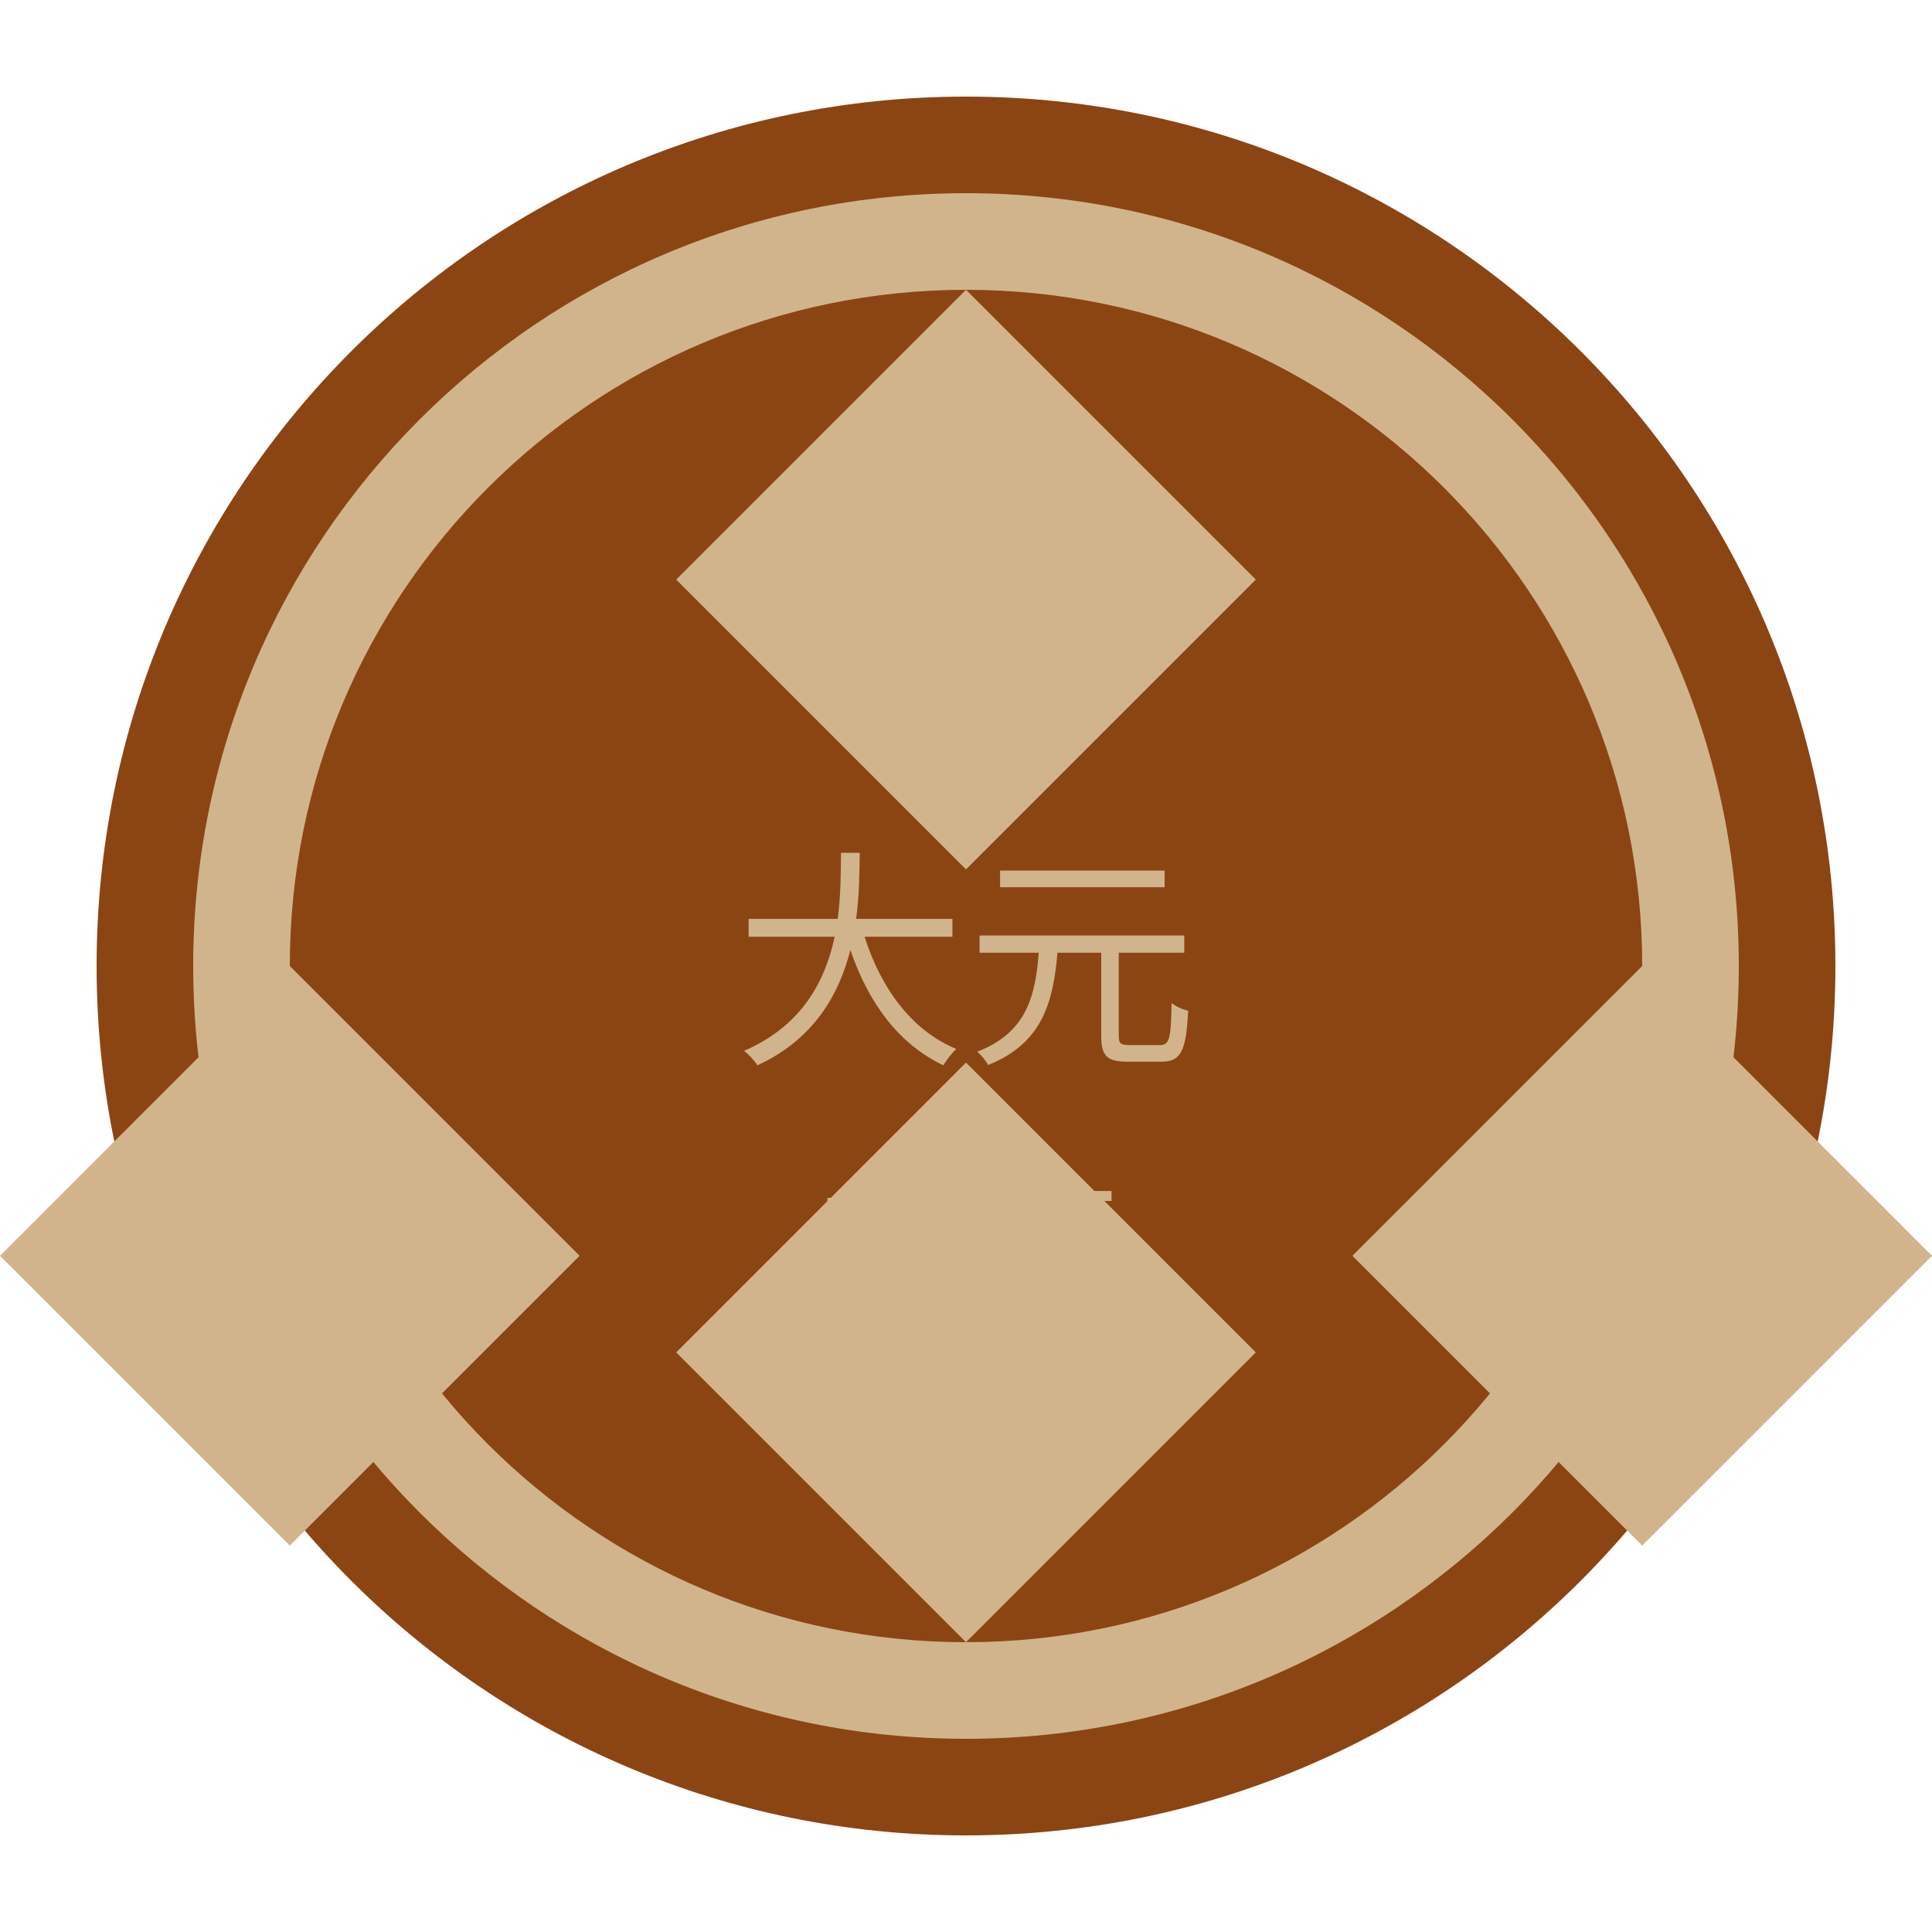
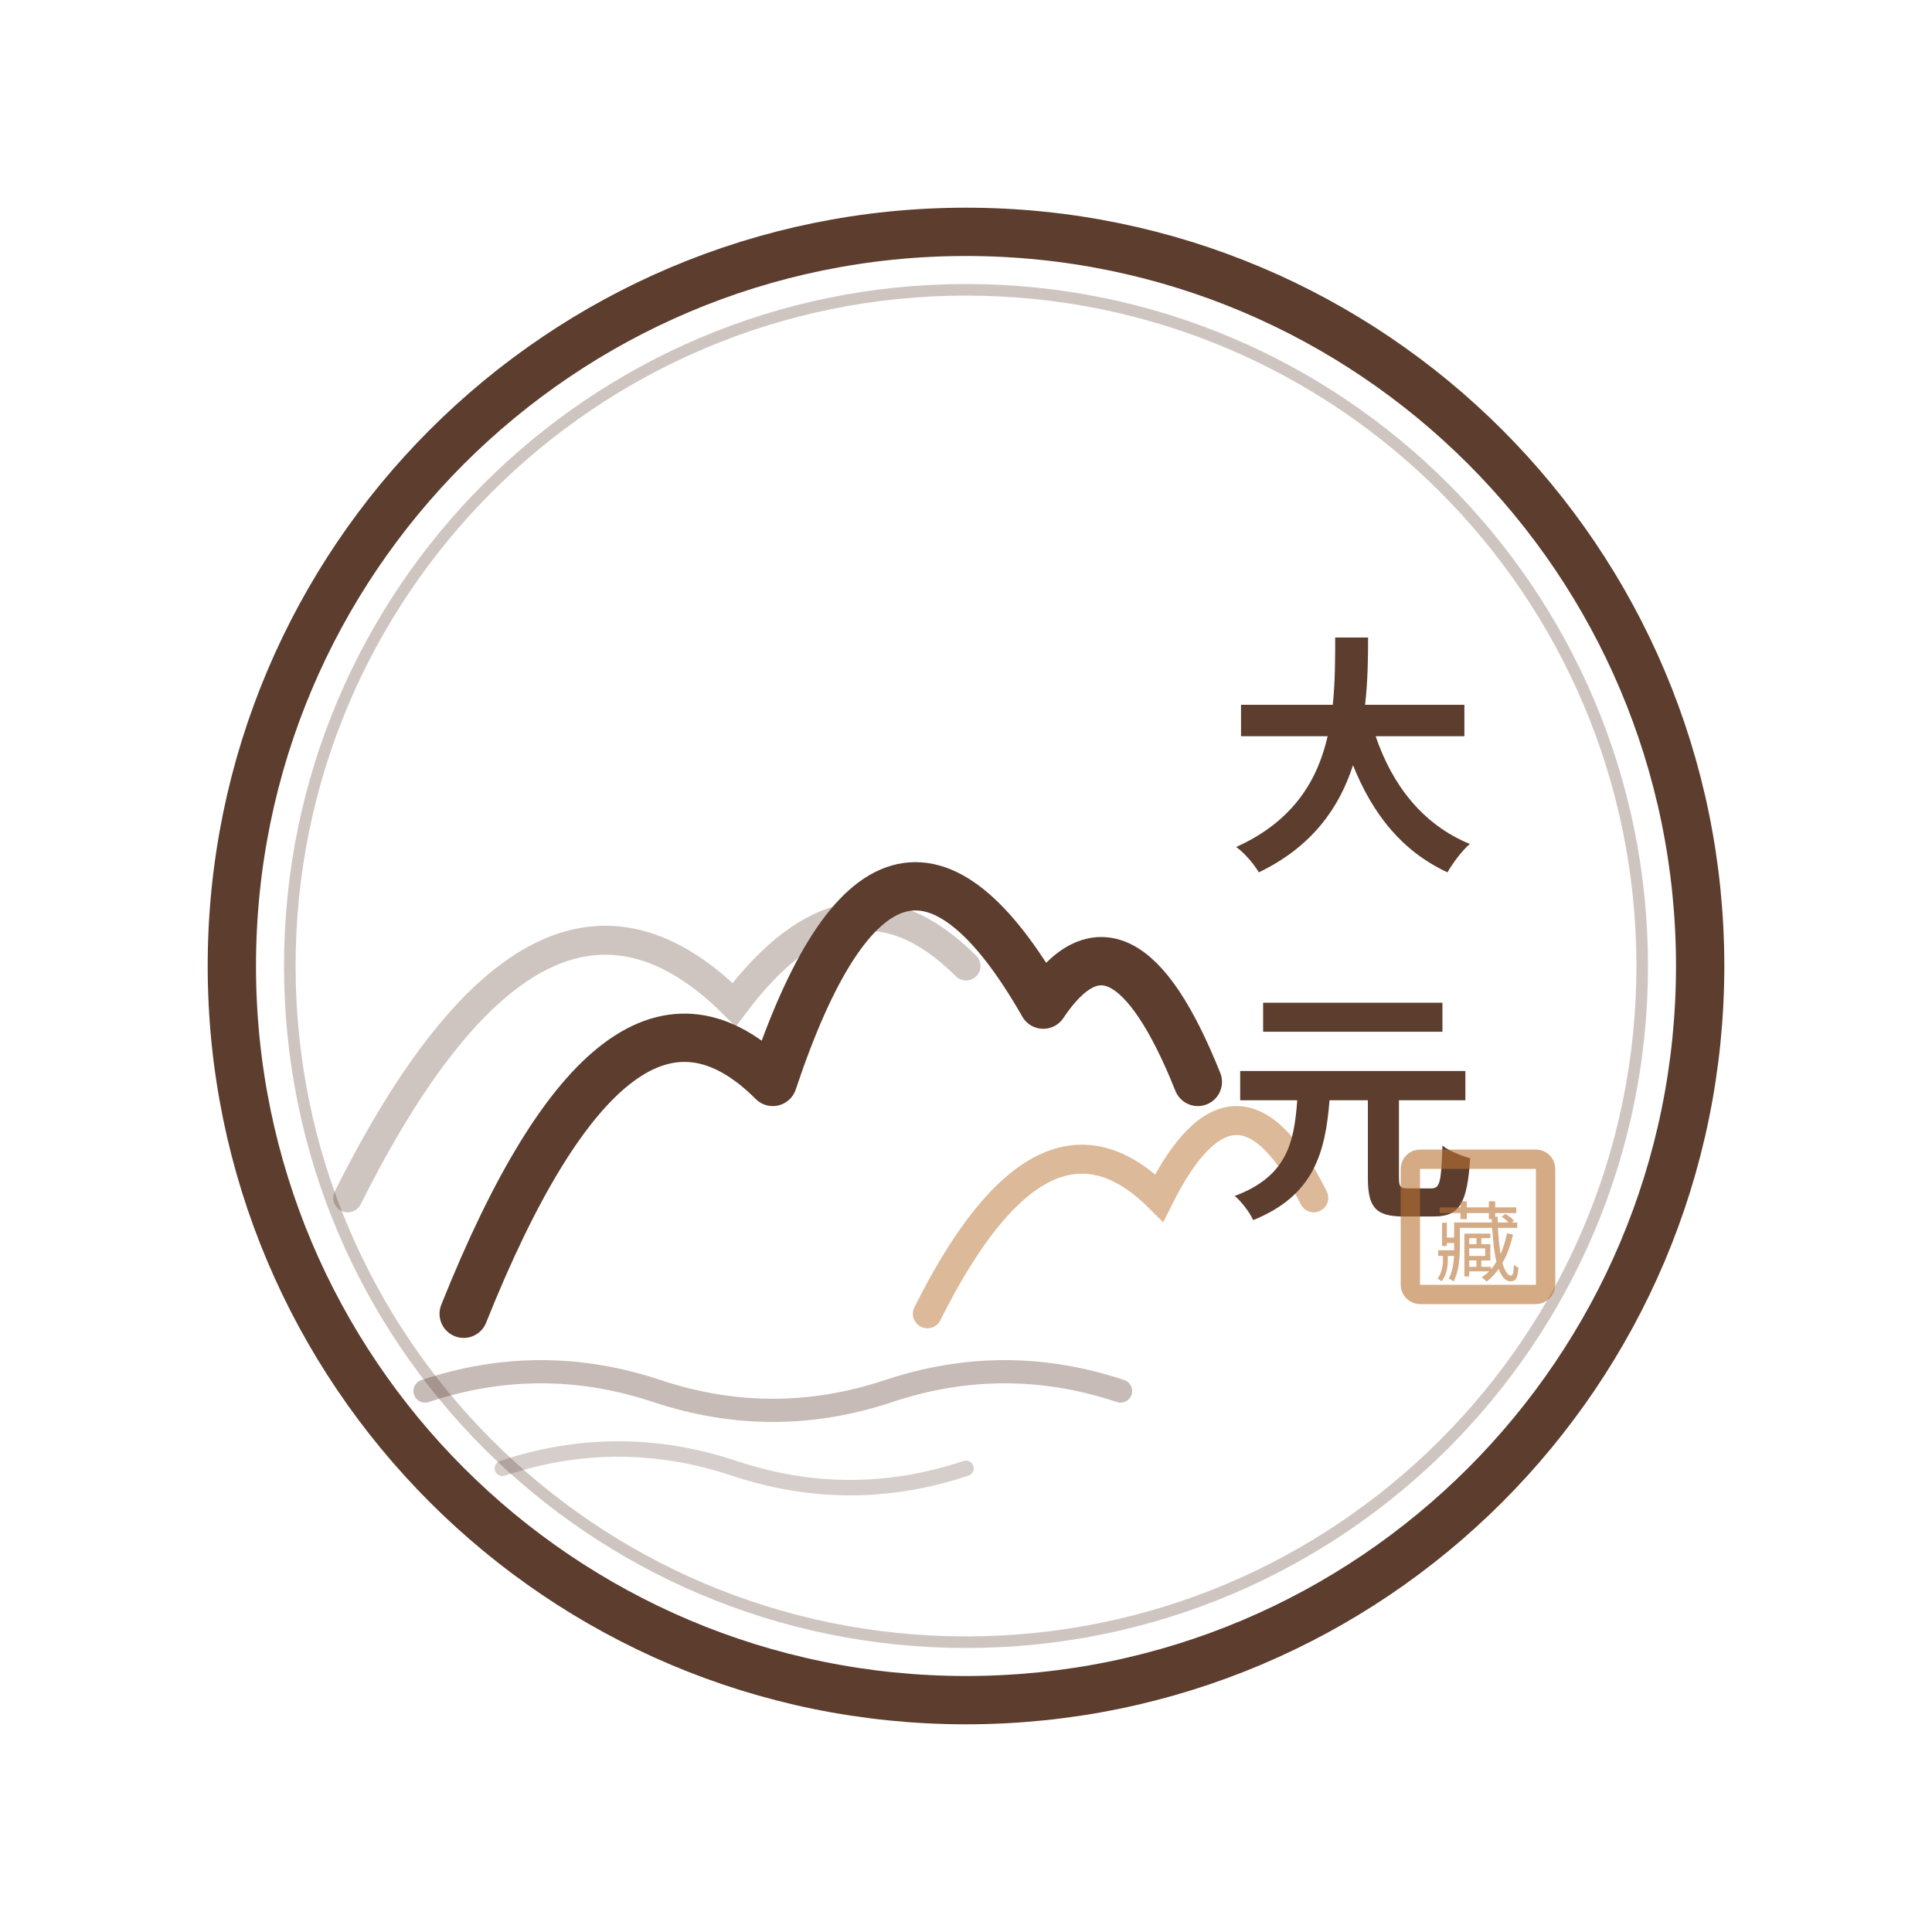
<svg xmlns="http://www.w3.org/2000/svg" viewBox="0 0 100 100">
-   <circle cx="50" cy="50" r="45" fill="#8b4513" />
-   <circle cx="50" cy="50" r="40" fill="#d2b48c" />
-   <circle cx="50" cy="50" r="35" fill="#8b4513" />
-   <path d="M50 15 L65 30 L50 45 L35 30 Z" fill="#d2b48c" />
-   <path d="M15 50 L30 65 L15 80 L0 65 Z" fill="#d2b48c" />
-   <path d="M85 50 L70 65 L85 80 L100 65 Z" fill="#d2b48c" />
-   <path d="M50 85 L65 70 L50 55 L35 70 Z" fill="#d2b48c" />
-   <text x="50" y="50" font-family="ZCOOL XiaoWei" font-size="12" text-anchor="middle" dominant-baseline="middle" fill="#d2b48c">大元</text>
-   <text x="50" y="65" font-family="ZCOOL XiaoWei" font-size="8" text-anchor="middle" dominant-baseline="middle" fill="#d2b48c">收藏</text>
+   <circle cx="50" cy="50" r="38" fill="none" stroke="#5C3D2E" stroke-width="2.5" />
+   <circle cx="50" cy="50" r="35" fill="none" stroke="#5C3D2E" stroke-width="0.6" opacity="0.3" />
+   <path d="M18,62 Q28,42 38,52 Q44,44 50,50" fill="none" stroke="#5C3D2E" stroke-width="1.5" stroke-linecap="round" opacity="0.3" />
+   <path d="M24,68 Q32,48 40,56 Q46,38 54,52 Q58,46 62,56" fill="none" stroke="#5C3D2E" stroke-width="2.5" stroke-linecap="round" stroke-linejoin="round" />
+   <path d="M48,68 Q54,56 60,62 Q64,54 68,62" fill="none" stroke="#B87333" stroke-width="1.5" stroke-linecap="round" opacity="0.5" />
+   <path d="M22,72 Q28,70 34,72 Q40,74 46,72 Q52,70 58,72" fill="none" stroke="#5C3D2E" stroke-width="1.2" stroke-linecap="round" opacity="0.35" />
+   <path d="M26,76 Q32,74 38,76 Q44,78 50,76" fill="none" stroke="#5C3D2E" stroke-width="0.8" stroke-linecap="round" opacity="0.25" />
+   <text x="70" y="42" text-anchor="middle" dominant-baseline="central" font-family="'Noto Serif SC', 'SimSun', serif" font-size="13" font-weight="700" fill="#5C3D2E" writing-mode="vertical-rl" letter-spacing="5">大元</text>
+   <rect x="73" y="60" width="7" height="7" rx="0.5" fill="none" stroke="#B87333" stroke-width="1" opacity="0.6" />
+   <text x="76.5" y="64" text-anchor="middle" dominant-baseline="central" font-family="'Noto Serif SC', serif" font-size="4.5" fill="#B87333" opacity="0.6">藏</text>
</svg>
